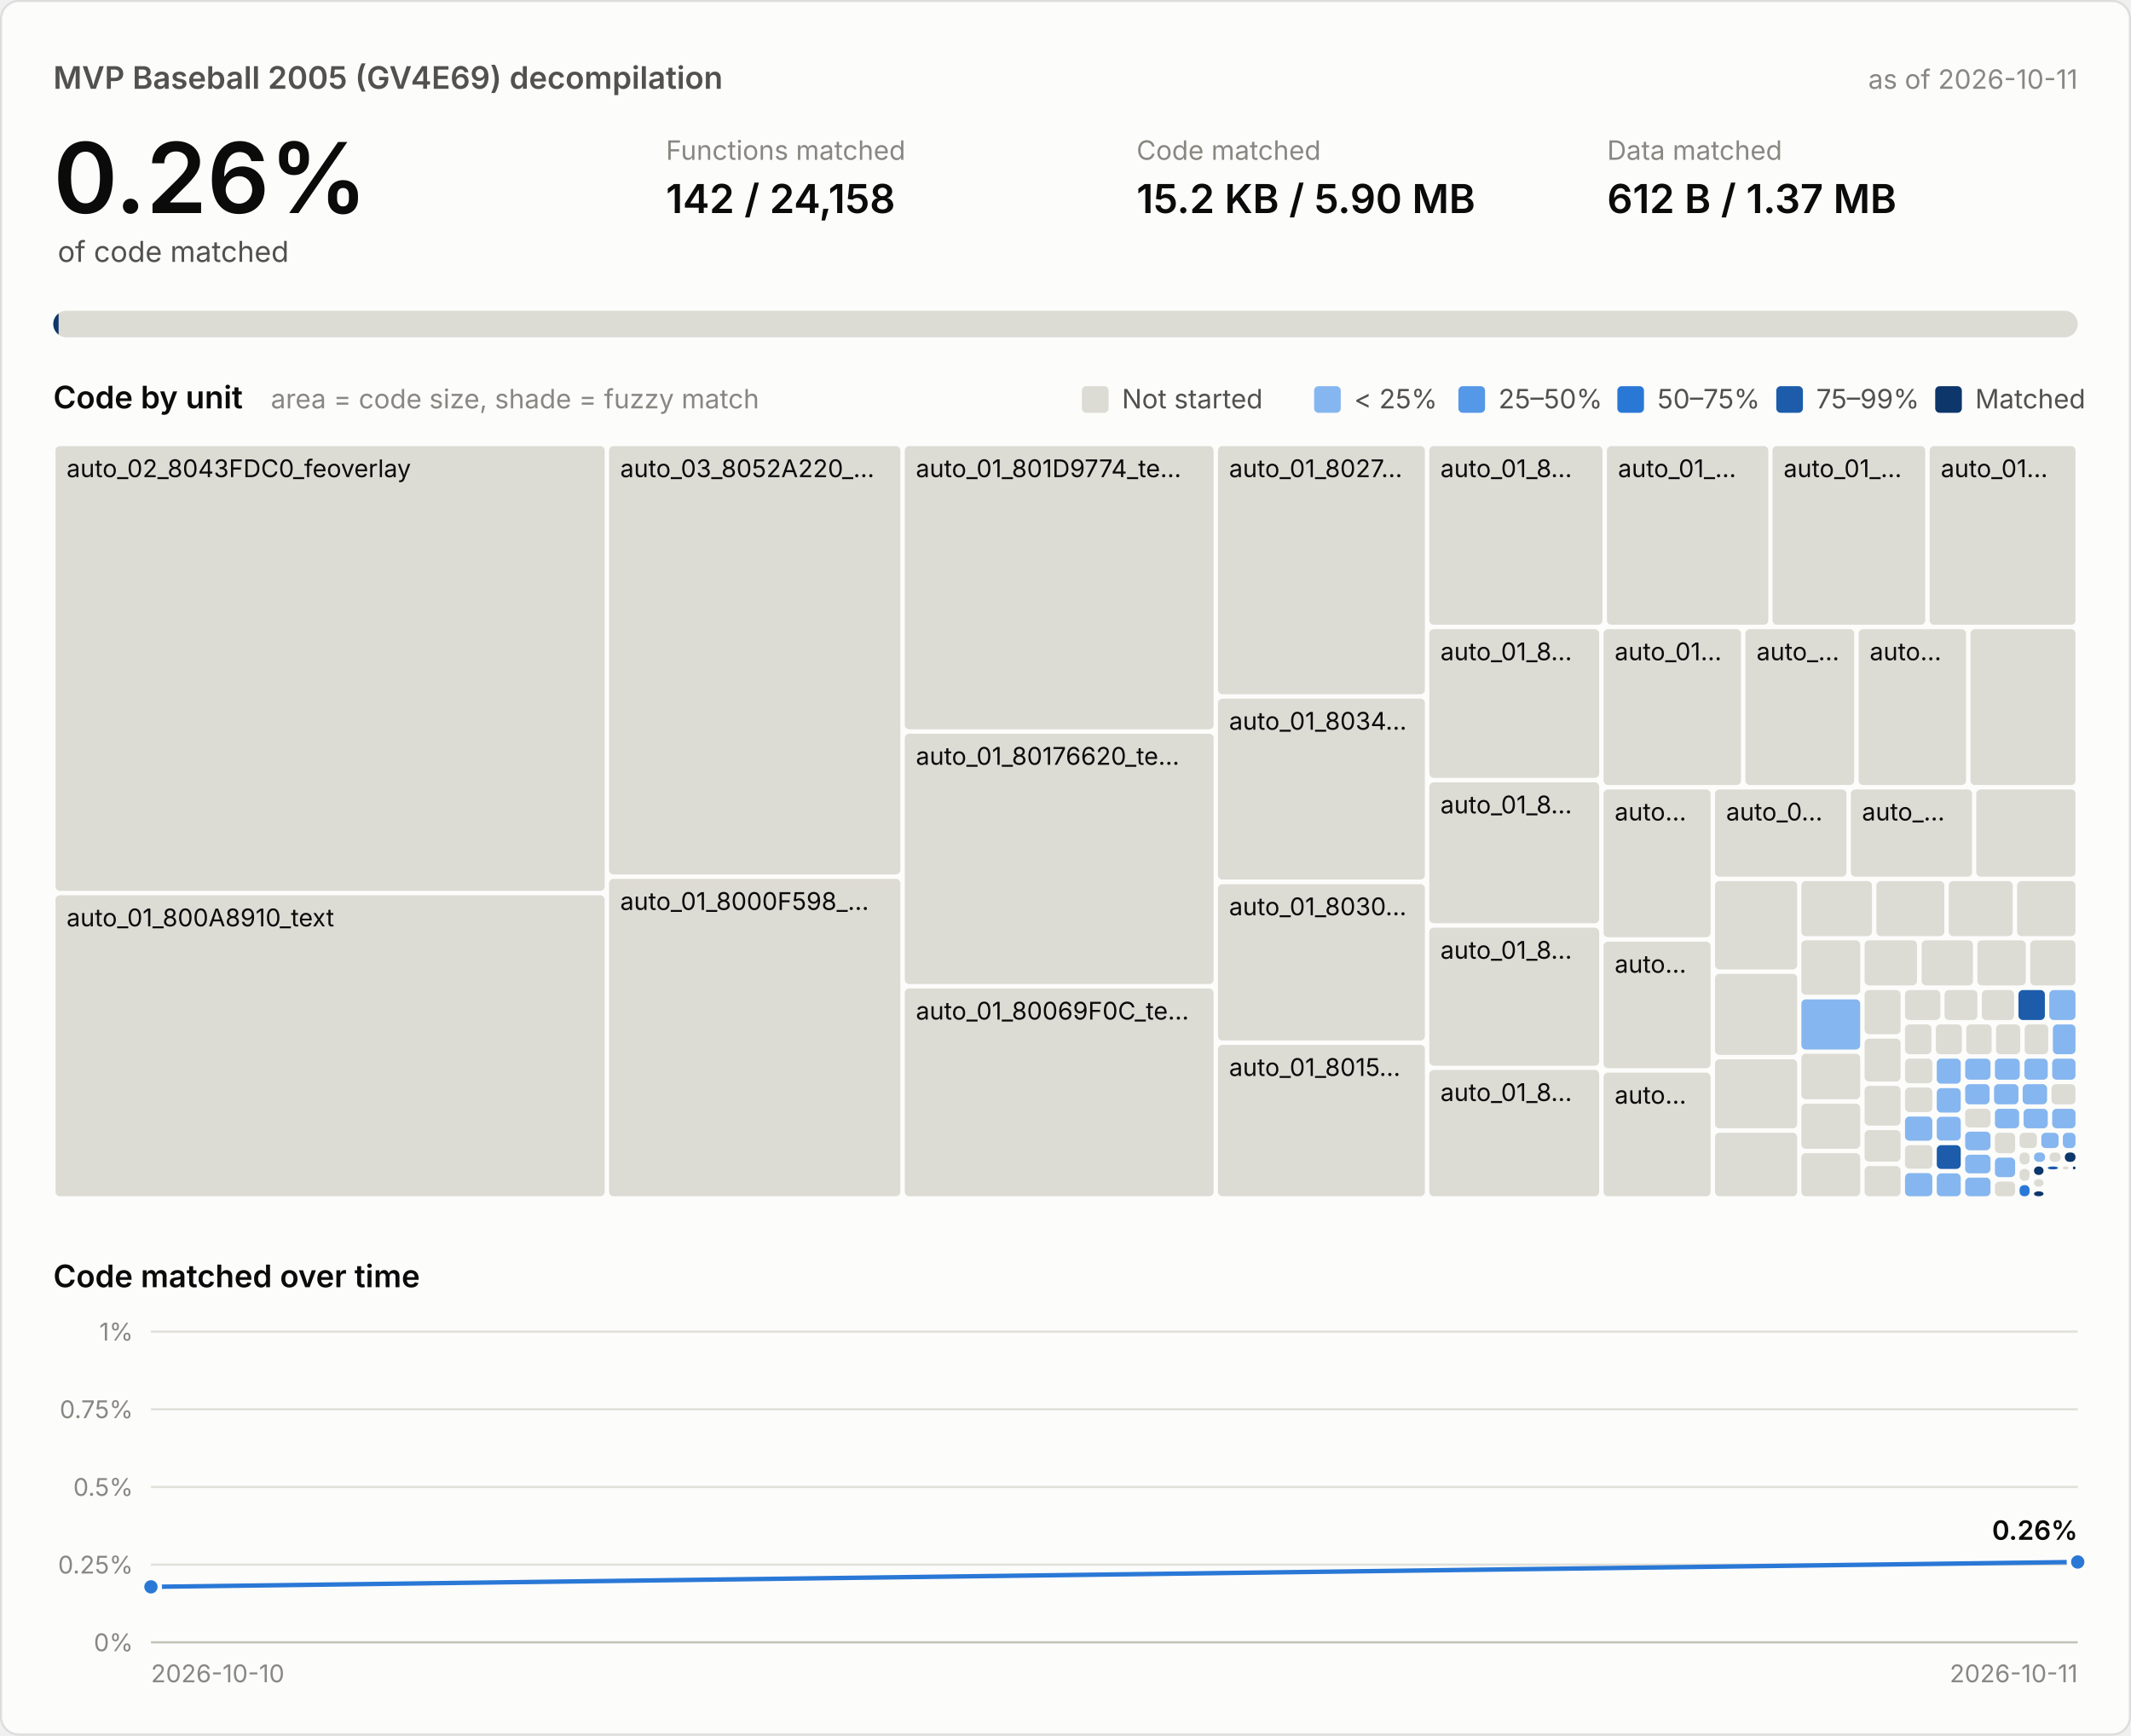
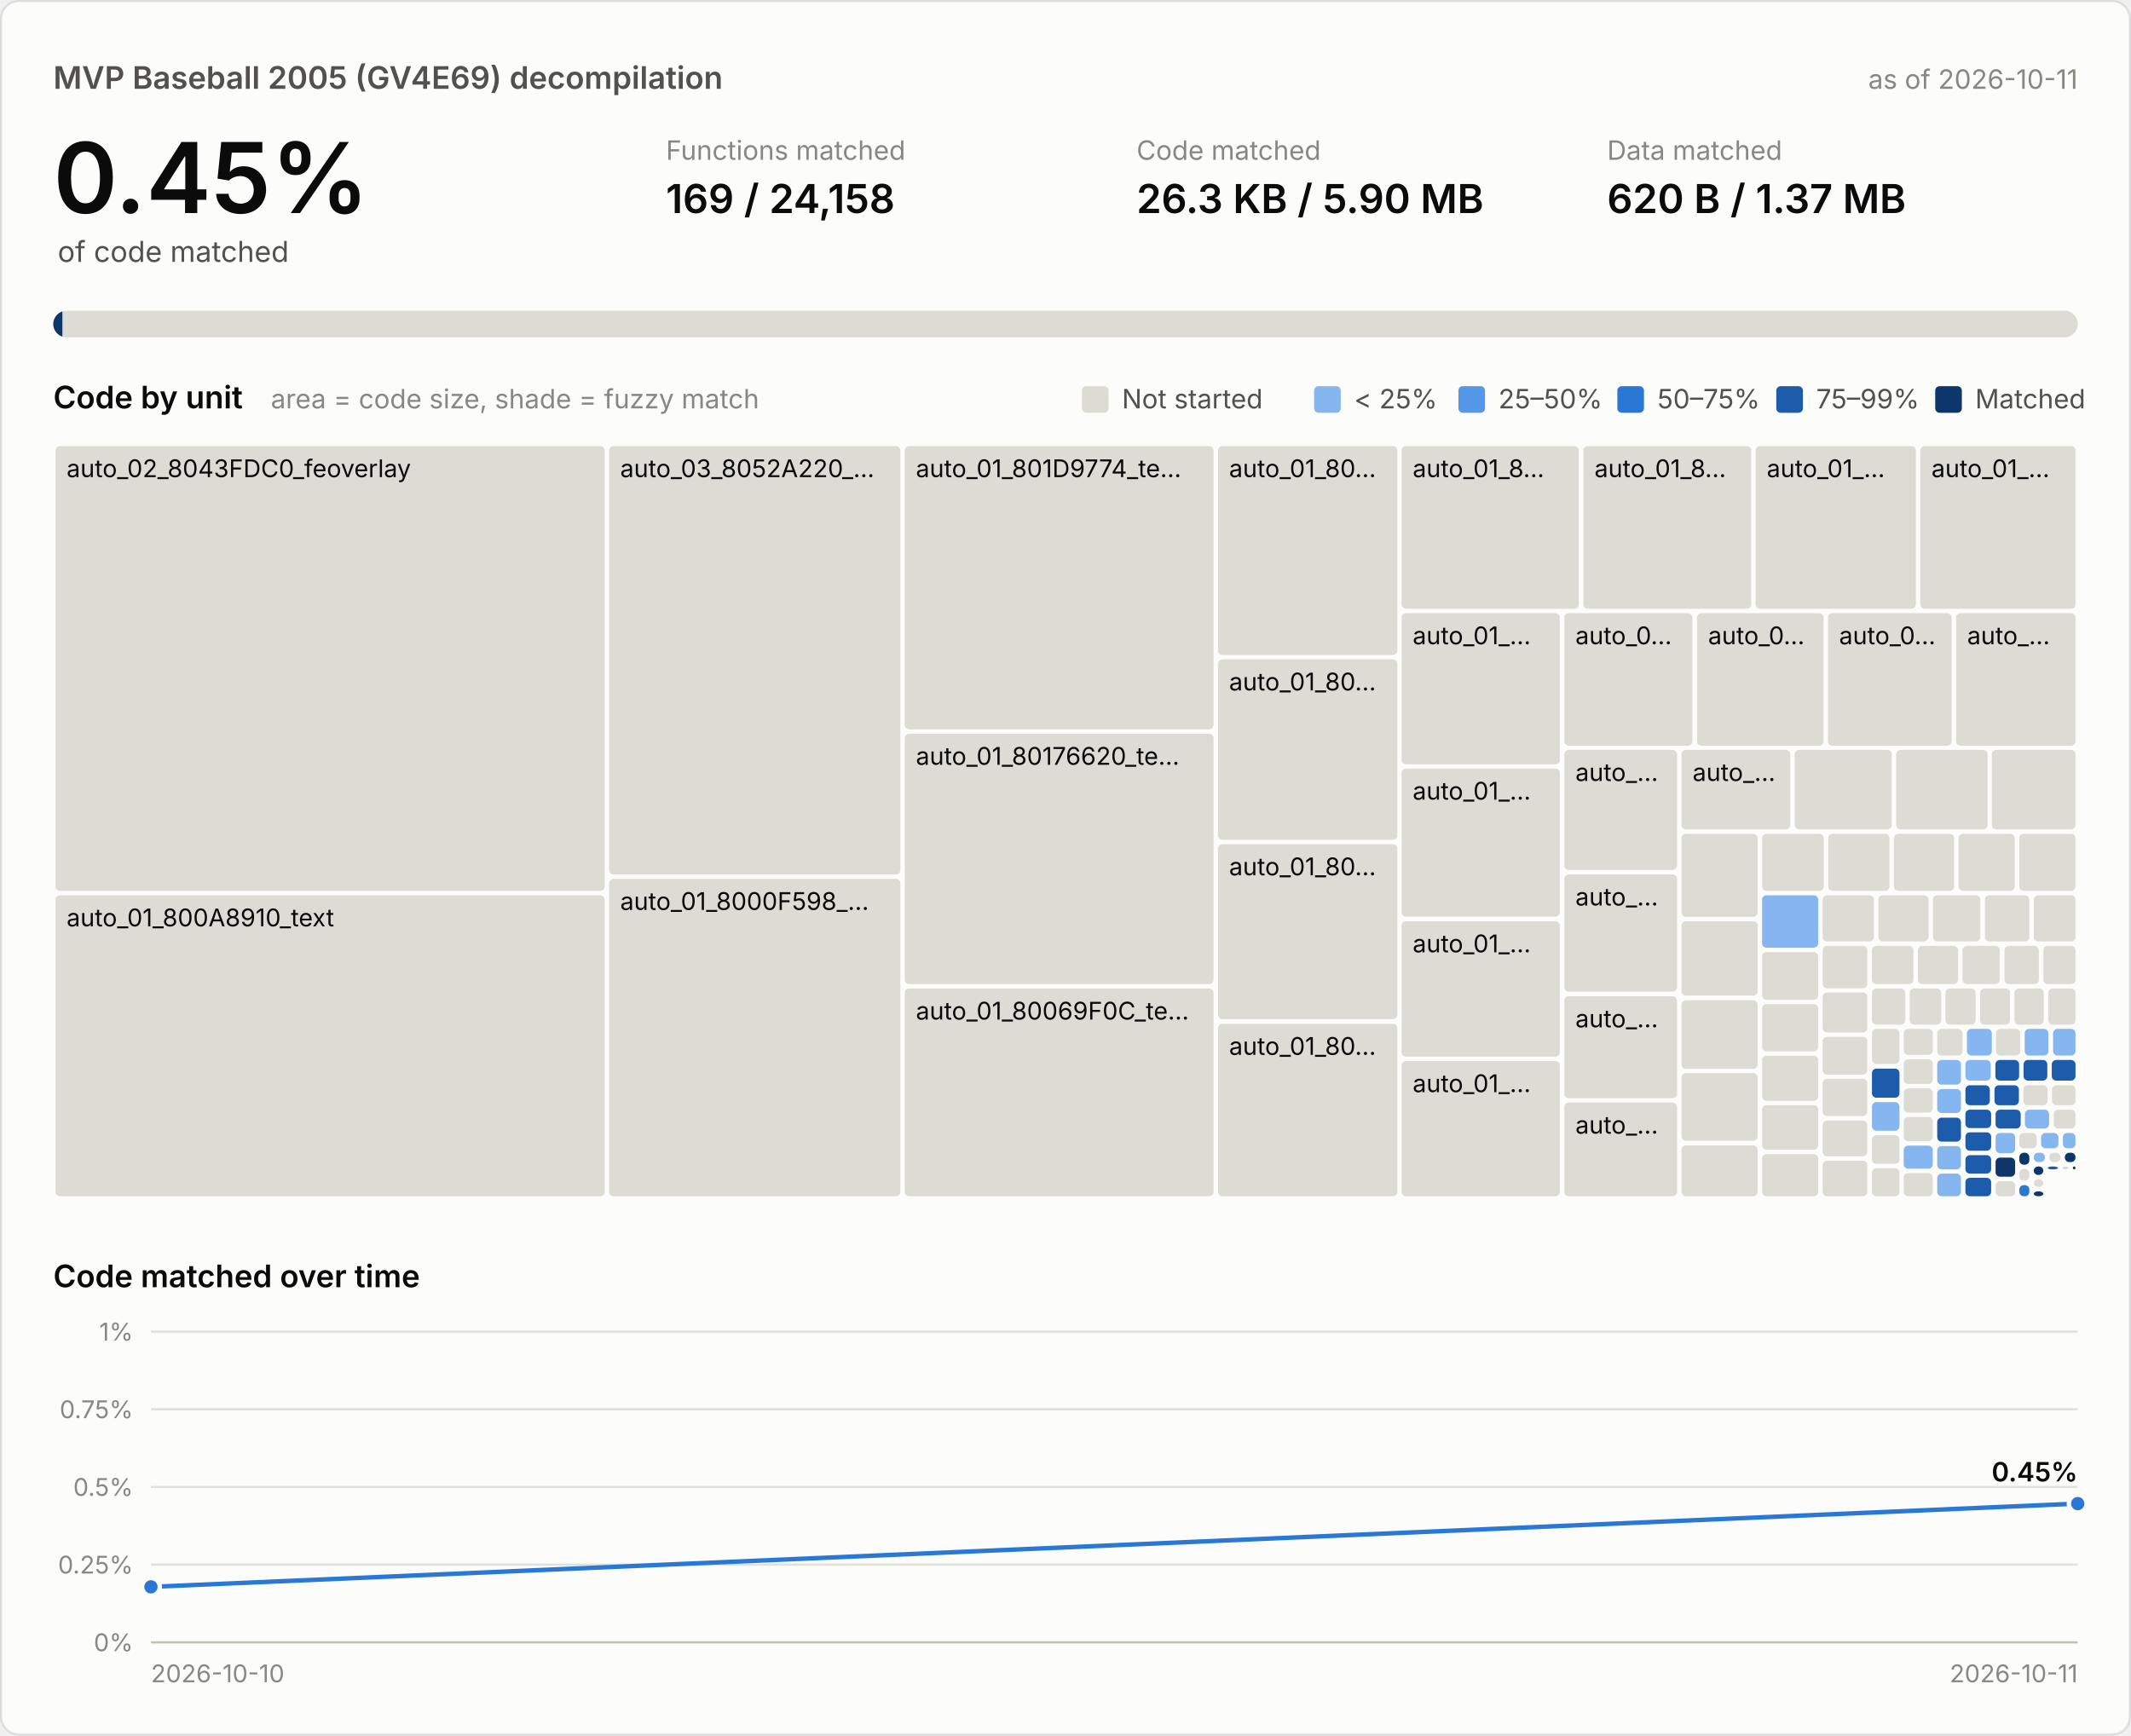
<svg xmlns="http://www.w3.org/2000/svg" width="960" height="782" viewBox="0 0 960 782" role="img" aria-labelledby="title desc">
  <style>
text { font-family: system-ui, -apple-system, "Segoe UI", sans-serif; }
.surface { fill: #fcfcfb; }
.border { fill: none; stroke: rgba(11,11,11,0.10); }
.t1 { fill: #0b0b0b; } .t2 { fill: #52514e; } .t3 { fill: #898781; }
.grid { stroke: #e1e0d9; } .axis { stroke: #c3c2b7; }
.line { fill: none; stroke: #2a78d6; } .dot { fill: #2a78d6; stroke: #fcfcfb; }
.b0 { fill: #dcdbd4; } .b1 { fill: #86b6ef; } .b2 { fill: #5598e7; }
.b3 { fill: #2a78d6; } .b4 { fill: #1c5cab; } .b5 { fill: #0d366b; }
.l0, .l1, .l2, .l3 { fill: #0b0b0b; } .l4, .l5 { fill: #ffffff; }
@media (prefers-color-scheme: dark) {
  .surface { fill: #1a1a19; }
  .border { stroke: rgba(255,255,255,0.10); }
  .t1 { fill: #ffffff; } .t2 { fill: #c3c2b7; } .t3 { fill: #898781; }
  .grid { stroke: #2c2c2a; } .axis { stroke: #383835; }
  .line { stroke: #3987e5; } .dot { fill: #3987e5; stroke: #1a1a19; }
  .b0 { fill: #383835; } .b1 { fill: #184f95; } .b2 { fill: #256abf; }
  .b3 { fill: #3987e5; } .b4 { fill: #6da7ec; } .b5 { fill: #b7d3f6; }
  .l0 { fill: #c3c2b7; } .l1, .l2 { fill: #ffffff; } .l3, .l4, .l5 { fill: #0b0b0b; }
}
</style>
  <rect x="0.5" y="0.5" width="959" height="781" rx="8" class="surface" />
  <rect x="0.5" y="0.5" width="959" height="781" rx="8" class="border" />
  <text x="24.0" y="40.0" class="t2" font-size="14" font-weight="600" text-anchor="start">MVP Baseball 2005 (GV4E69) decompilation</text>
  <text x="936.0" y="40.0" class="t3" font-size="12" font-weight="400" text-anchor="end">as of 2026-10-11</text>
-   <text x="24.0" y="96.0" class="t1" font-size="44" font-weight="600" text-anchor="start">0.26%</text>
+   <text x="24.0" y="96.0" class="t1" font-size="44" font-weight="600" text-anchor="start">0.45%</text>
  <text x="26.0" y="118.0" class="t2" font-size="13" font-weight="400" text-anchor="start">of code matched</text>
  <text x="300.0" y="72.0" class="t3" font-size="12" font-weight="400" text-anchor="start">Functions matched</text>
-   <text x="300.0" y="96.0" class="t1" font-size="18" font-weight="600" text-anchor="start">142 / 24,158</text>
+   <text x="300.0" y="96.0" class="t1" font-size="18" font-weight="600" text-anchor="start">169 / 24,158</text>
  <text x="512.0" y="72.0" class="t3" font-size="12" font-weight="400" text-anchor="start">Code matched</text>
-   <text x="512.0" y="96.0" class="t1" font-size="18" font-weight="600" text-anchor="start">15.2 KB / 5.90 MB</text>
+   <text x="512.0" y="96.0" class="t1" font-size="18" font-weight="600" text-anchor="start">26.3 KB / 5.90 MB</text>
  <text x="724.0" y="72.0" class="t3" font-size="12" font-weight="400" text-anchor="start">Data matched</text>
-   <text x="724.0" y="96.0" class="t1" font-size="18" font-weight="600" text-anchor="start">612 B / 1.37 MB</text>
+   <text x="724.0" y="96.0" class="t1" font-size="18" font-weight="600" text-anchor="start">620 B / 1.37 MB</text>
  <clipPath id="bar">
    <rect x="24" y="140" width="912" height="12" rx="6.0" />
  </clipPath>
  <rect x="24" y="140" width="912" height="12" rx="6.0" class="b0" />
-   <rect x="24" y="140" width="2.4" height="12" class="b5" clip-path="url(#bar)" />
+   <rect x="24" y="140" width="4.1" height="12" class="b5" clip-path="url(#bar)" />
  <text x="24.0" y="184.0" class="t1" font-size="14" font-weight="600" text-anchor="start">Code by unit</text>
  <text x="122.0" y="184.0" class="t3" font-size="12" font-weight="400" text-anchor="start">area = code size, shade = fuzzy match</text>
  <rect x="487.4" y="174" width="12" height="12" rx="2" class="b0" />
  <text x="505.4" y="184.0" class="t2" font-size="12" font-weight="400" text-anchor="start">Not started</text>
  <rect x="592.0" y="174" width="12" height="12" rx="2" class="b1" />
  <text x="610.0" y="184.0" class="t2" font-size="12" font-weight="400" text-anchor="start">&lt; 25%</text>
  <rect x="657.0" y="174" width="12" height="12" rx="2" class="b2" />
  <text x="675.0" y="184.0" class="t2" font-size="12" font-weight="400" text-anchor="start">25–50%</text>
  <rect x="728.6" y="174" width="12" height="12" rx="2" class="b3" />
  <text x="746.6" y="184.0" class="t2" font-size="12" font-weight="400" text-anchor="start">50–75%</text>
  <rect x="800.2" y="174" width="12" height="12" rx="2" class="b4" />
  <text x="818.2" y="184.0" class="t2" font-size="12" font-weight="400" text-anchor="start">75–99%</text>
  <rect x="871.8" y="174" width="12" height="12" rx="2" class="b5" />
  <text x="889.8" y="184.0" class="t2" font-size="12" font-weight="400" text-anchor="start">Matched</text>
  <g id="treemap">
    <rect x="25.0" y="201.0" width="247.4" height="200.4" rx="2" class="b0" />
    <text x="30.0" y="215.0" class="l0" font-size="11" font-weight="400" text-anchor="start">auto_02_8043FDC0_feoverlay</text>
    <rect x="25.0" y="403.4" width="247.4" height="135.6" rx="2" class="b0" />
    <text x="30.0" y="417.4" class="l0" font-size="11" font-weight="400" text-anchor="start">auto_01_800A8910_text</text>
    <rect x="274.4" y="201.0" width="131.2" height="193.0" rx="2" class="b0" />
    <text x="279.4" y="215.0" class="l0" font-size="11" font-weight="400" text-anchor="start">auto_03_8052A220_…</text>
    <rect x="274.4" y="396.0" width="131.2" height="143.0" rx="2" class="b0" />
    <text x="279.4" y="410.0" class="l0" font-size="11" font-weight="400" text-anchor="start">auto_01_8000F598_…</text>
    <rect x="407.6" y="201.0" width="139.1" height="127.6" rx="2" class="b0" />
    <text x="412.6" y="215.0" class="l0" font-size="11" font-weight="400" text-anchor="start">auto_01_801D9774_te…</text>
    <rect x="407.6" y="330.6" width="139.1" height="112.8" rx="2" class="b0" />
    <text x="412.6" y="344.6" class="l0" font-size="11" font-weight="400" text-anchor="start">auto_01_80176620_te…</text>
    <rect x="407.6" y="445.4" width="139.1" height="93.6" rx="2" class="b0" />
    <text x="412.6" y="459.4" class="l0" font-size="11" font-weight="400" text-anchor="start">auto_01_80069F0C_te…</text>
-     <rect x="548.7" y="201.0" width="93.2" height="111.8" rx="2" class="b0" />
-     <text x="553.7" y="215.0" class="l0" font-size="11" font-weight="400" text-anchor="start">auto_01_8027…</text>
-     <rect x="548.7" y="314.8" width="93.2" height="81.5" rx="2" class="b0" />
-     <text x="553.7" y="328.8" class="l0" font-size="11" font-weight="400" text-anchor="start">auto_01_8034…</text>
-     <rect x="548.7" y="398.4" width="93.2" height="70.4" rx="2" class="b0" />
-     <text x="553.7" y="412.4" class="l0" font-size="11" font-weight="400" text-anchor="start">auto_01_8030…</text>
-     <rect x="548.7" y="470.8" width="93.2" height="68.2" rx="2" class="b0" />
-     <text x="553.7" y="484.8" class="l0" font-size="11" font-weight="400" text-anchor="start">auto_01_8015…</text>
-     <rect x="643.9" y="201.0" width="78.0" height="80.5" rx="2" class="b0" />
-     <text x="648.9" y="215.0" class="l0" font-size="11" font-weight="400" text-anchor="start">auto_01_8…</text>
-     <rect x="723.9" y="201.0" width="72.7" height="80.5" rx="2" class="b0" />
-     <text x="728.9" y="215.0" class="l0" font-size="11" font-weight="400" text-anchor="start">auto_01_…</text>
-     <rect x="798.5" y="201.0" width="68.8" height="80.5" rx="2" class="b0" />
-     <text x="803.5" y="215.0" class="l0" font-size="11" font-weight="400" text-anchor="start">auto_01_…</text>
-     <rect x="869.3" y="201.0" width="65.7" height="80.5" rx="2" class="b0" />
-     <text x="874.3" y="215.0" class="l0" font-size="11" font-weight="400" text-anchor="start">auto_01…</text>
-     <rect x="643.9" y="283.5" width="76.5" height="67.0" rx="2" class="b0" />
-     <text x="648.9" y="297.5" class="l0" font-size="11" font-weight="400" text-anchor="start">auto_01_8…</text>
-     <rect x="643.9" y="352.5" width="76.5" height="63.5" rx="2" class="b0" />
-     <text x="648.9" y="366.5" class="l0" font-size="11" font-weight="400" text-anchor="start">auto_01_8…</text>
-     <rect x="643.9" y="418.0" width="76.5" height="62.2" rx="2" class="b0" />
-     <text x="648.9" y="432.0" class="l0" font-size="11" font-weight="400" text-anchor="start">auto_01_8…</text>
-     <rect x="643.9" y="482.1" width="76.5" height="56.9" rx="2" class="b0" />
-     <text x="648.9" y="496.1" class="l0" font-size="11" font-weight="400" text-anchor="start">auto_01_8…</text>
-     <rect x="722.4" y="283.5" width="61.9" height="70.2" rx="2" class="b0" />
-     <text x="727.4" y="297.5" class="l0" font-size="11" font-weight="400" text-anchor="start">auto_01…</text>
-     <rect x="786.3" y="283.5" width="49.0" height="70.2" rx="2" class="b0" />
-     <text x="791.3" y="297.5" class="l0" font-size="11" font-weight="400" text-anchor="start">auto_…</text>
-     <rect x="837.3" y="283.5" width="48.4" height="70.2" rx="2" class="b0" />
-     <text x="842.3" y="297.5" class="l0" font-size="11" font-weight="400" text-anchor="start">auto…</text>
-     <rect x="887.7" y="283.5" width="47.3" height="70.2" rx="2" class="b0" />
-     <rect x="722.4" y="355.7" width="48.2" height="66.6" rx="2" class="b0" />
-     <text x="727.4" y="369.7" class="l0" font-size="11" font-weight="400" text-anchor="start">auto…</text>
-     <rect x="722.4" y="424.3" width="48.2" height="57.0" rx="2" class="b0" />
-     <text x="727.4" y="438.3" class="l0" font-size="11" font-weight="400" text-anchor="start">auto…</text>
-     <rect x="722.4" y="483.3" width="48.2" height="55.7" rx="2" class="b0" />
-     <text x="727.4" y="497.3" class="l0" font-size="11" font-weight="400" text-anchor="start">auto…</text>
-     <rect x="772.6" y="355.7" width="59.2" height="39.3" rx="2" class="b0" />
-     <text x="777.6" y="369.7" class="l0" font-size="11" font-weight="400" text-anchor="start">auto_0…</text>
-     <rect x="833.8" y="355.7" width="54.6" height="39.3" rx="2" class="b0" />
-     <text x="838.8" y="369.7" class="l0" font-size="11" font-weight="400" text-anchor="start">auto_…</text>
-     <rect x="890.3" y="355.7" width="44.7" height="39.3" rx="2" class="b0" />
-     <rect x="772.6" y="397.0" width="37.0" height="39.8" rx="2" class="b0" />
-     <rect x="772.6" y="438.8" width="37.0" height="36.5" rx="2" class="b0" />
-     <rect x="772.6" y="477.3" width="37.0" height="31.1" rx="2" class="b0" />
-     <rect x="772.6" y="510.4" width="37.0" height="28.6" rx="2" class="b0" />
-     <rect x="811.5" y="397.0" width="31.8" height="24.8" rx="2" class="b0" />
-     <rect x="845.3" y="397.0" width="30.6" height="24.8" rx="2" class="b0" />
-     <rect x="877.9" y="397.0" width="28.8" height="24.8" rx="2" class="b0" />
-     <rect x="908.7" y="397.0" width="26.3" height="24.8" rx="2" class="b0" />
-     <rect x="811.5" y="423.7" width="26.5" height="24.5" rx="2" class="b0" />
-     <rect x="811.5" y="450.3" width="26.5" height="22.6" rx="2" class="b1" />
-     <rect x="811.5" y="474.8" width="26.5" height="20.5" rx="2" class="b0" />
-     <rect x="811.5" y="497.3" width="26.5" height="20.3" rx="2" class="b0" />
-     <rect x="811.5" y="519.6" width="26.5" height="19.4" rx="2" class="b0" />
-     <rect x="840.0" y="423.7" width="23.6" height="20.3" rx="2" class="b0" />
-     <rect x="865.7" y="423.7" width="23.1" height="20.3" rx="2" class="b0" />
-     <rect x="890.8" y="423.7" width="21.8" height="20.3" rx="2" class="b0" />
-     <rect x="914.6" y="423.7" width="20.4" height="20.3" rx="2" class="b0" />
-     <rect x="840.0" y="446.1" width="16.2" height="19.9" rx="2" class="b0" />
-     <rect x="840.0" y="468.0" width="16.2" height="19.3" rx="2" class="b0" />
-     <rect x="840.0" y="489.3" width="16.2" height="17.9" rx="2" class="b0" />
-     <rect x="840.0" y="509.2" width="16.2" height="14.2" rx="2" class="b0" />
-     <rect x="840.0" y="525.4" width="16.2" height="13.6" rx="2" class="b0" />
-     <rect x="858.2" y="446.1" width="15.9" height="13.5" rx="2" class="b0" />
-     <rect x="876.0" y="446.1" width="14.8" height="13.5" rx="2" class="b0" />
-     <rect x="892.8" y="446.1" width="14.5" height="13.5" rx="2" class="b0" />
-     <rect x="909.3" y="446.1" width="11.9" height="13.5" rx="2" class="b4" />
-     <rect x="923.2" y="446.1" width="11.8" height="13.5" rx="2" class="b1" />
-     <rect x="858.2" y="461.6" width="11.9" height="13.4" rx="2" class="b0" />
-     <rect x="872.1" y="461.6" width="11.7" height="13.4" rx="2" class="b0" />
-     <rect x="885.8" y="461.6" width="11.4" height="13.4" rx="2" class="b0" />
-     <rect x="899.2" y="461.6" width="10.9" height="13.4" rx="2" class="b0" />
-     <rect x="912.1" y="461.6" width="10.6" height="13.4" rx="2" class="b0" />
-     <rect x="924.8" y="461.6" width="10.2" height="13.4" rx="2" class="b1" />
-     <rect x="858.2" y="477.0" width="12.3" height="11.1" rx="2" class="b0" />
-     <rect x="858.2" y="490.0" width="12.3" height="11.1" rx="2" class="b0" />
-     <rect x="858.2" y="503.1" width="12.3" height="10.9" rx="2" class="b1" />
-     <rect x="858.2" y="516.0" width="12.3" height="10.6" rx="2" class="b0" />
-     <rect x="858.2" y="528.6" width="12.3" height="10.4" rx="2" class="b1" />
-     <rect x="872.5" y="477.0" width="10.8" height="11.3" rx="2" class="b1" />
-     <rect x="872.5" y="490.3" width="10.8" height="11.0" rx="2" class="b1" />
-     <rect x="872.5" y="503.2" width="10.8" height="10.7" rx="2" class="b1" />
-     <rect x="872.5" y="516.0" width="10.8" height="10.7" rx="2" class="b4" />
-     <rect x="872.5" y="528.7" width="10.8" height="10.3" rx="2" class="b1" />
-     <rect x="885.3" y="477.0" width="11.4" height="9.5" rx="2" class="b1" />
-     <rect x="898.7" y="477.0" width="11.2" height="9.5" rx="2" class="b1" />
-     <rect x="912.0" y="477.0" width="10.5" height="9.5" rx="2" class="b1" />
-     <rect x="924.5" y="477.0" width="10.5" height="9.5" rx="2" class="b1" />
-     <rect x="885.3" y="488.5" width="11.0" height="9.1" rx="2" class="b1" />
-     <rect x="898.3" y="488.5" width="11.0" height="9.1" rx="2" class="b1" />
-     <rect x="911.2" y="488.5" width="11.0" height="9.1" rx="2" class="b1" />
-     <rect x="924.2" y="488.5" width="10.8" height="9.1" rx="2" class="b0" />
-     <rect x="885.3" y="499.6" width="11.4" height="8.4" rx="2" class="b0" />
-     <rect x="885.3" y="509.9" width="11.4" height="8.4" rx="2" class="b1" />
-     <rect x="885.3" y="520.3" width="11.4" height="8.4" rx="2" class="b1" />
-     <rect x="885.3" y="530.6" width="11.4" height="8.4" rx="2" class="b1" />
-     <rect x="898.7" y="499.6" width="10.9" height="8.8" rx="2" class="b1" />
-     <rect x="911.6" y="499.6" width="10.9" height="8.8" rx="2" class="b1" />
-     <rect x="924.5" y="499.6" width="10.5" height="8.8" rx="2" class="b1" />
-     <rect x="898.7" y="510.4" width="9.1" height="9.2" rx="2" class="b0" />
-     <rect x="898.7" y="521.6" width="9.1" height="8.8" rx="2" class="b1" />
-     <rect x="898.7" y="532.4" width="9.1" height="6.6" rx="2" class="b0" />
-     <rect x="909.8" y="510.4" width="7.8" height="6.9" rx="2" class="b0" />
-     <rect x="919.6" y="510.4" width="7.8" height="6.9" rx="2" class="b1" />
-     <rect x="929.3" y="510.4" width="5.7" height="6.9" rx="2" class="b1" />
-     <rect x="909.8" y="519.3" width="4.5" height="5.4" rx="2" class="b0" />
-     <rect x="909.8" y="526.7" width="4.5" height="5.3" rx="2" class="b0" />
-     <rect x="909.8" y="534.0" width="4.5" height="5.0" rx="2" class="b3" />
-     <rect x="916.3" y="519.3" width="5.0" height="4.2" rx="2" class="b1" />
-     <rect x="923.3" y="519.3" width="5.0" height="4.2" rx="2" class="b0" />
-     <rect x="930.2" y="519.3" width="4.8" height="4.2" rx="2" class="b5" />
-     <rect x="916.3" y="525.6" width="4.3" height="3.8" rx="2" class="b5" />
-     <rect x="916.3" y="531.3" width="4.3" height="3.4" rx="2" class="b0" />
-     <rect x="916.3" y="536.8" width="4.3" height="2.2" rx="2" class="b5" />
+     <rect x="548.7" y="201.0" width="80.8" height="94.1" rx="2" class="b0" />
+     <text x="553.7" y="215.0" class="l0" font-size="11" font-weight="400" text-anchor="start">auto_01_80…</text>
+     <rect x="548.7" y="297.1" width="80.8" height="81.3" rx="2" class="b0" />
+     <text x="553.7" y="311.1" class="l0" font-size="11" font-weight="400" text-anchor="start">auto_01_80…</text>
+     <rect x="548.7" y="380.4" width="80.8" height="78.8" rx="2" class="b0" />
+     <text x="553.7" y="394.4" class="l0" font-size="11" font-weight="400" text-anchor="start">auto_01_80…</text>
+     <rect x="548.7" y="461.3" width="80.8" height="77.7" rx="2" class="b0" />
+     <text x="553.7" y="475.3" class="l0" font-size="11" font-weight="400" text-anchor="start">auto_01_80…</text>
+     <rect x="631.4" y="201.0" width="79.8" height="73.3" rx="2" class="b0" />
+     <text x="636.4" y="215.0" class="l0" font-size="11" font-weight="400" text-anchor="start">auto_01_8…</text>
+     <rect x="713.3" y="201.0" width="75.6" height="73.3" rx="2" class="b0" />
+     <text x="718.3" y="215.0" class="l0" font-size="11" font-weight="400" text-anchor="start">auto_01_8…</text>
+     <rect x="790.9" y="201.0" width="72.2" height="73.3" rx="2" class="b0" />
+     <text x="795.9" y="215.0" class="l0" font-size="11" font-weight="400" text-anchor="start">auto_01_…</text>
+     <rect x="865.1" y="201.0" width="69.9" height="73.3" rx="2" class="b0" />
+     <text x="870.1" y="215.0" class="l0" font-size="11" font-weight="400" text-anchor="start">auto_01_…</text>
+     <rect x="631.4" y="276.3" width="71.3" height="68.1" rx="2" class="b0" />
+     <text x="636.4" y="290.3" class="l0" font-size="11" font-weight="400" text-anchor="start">auto_01_…</text>
+     <rect x="631.4" y="346.3" width="71.3" height="66.7" rx="2" class="b0" />
+     <text x="636.4" y="360.3" class="l0" font-size="11" font-weight="400" text-anchor="start">auto_01_…</text>
+     <rect x="631.4" y="415.1" width="71.3" height="61.0" rx="2" class="b0" />
+     <text x="636.4" y="429.1" class="l0" font-size="11" font-weight="400" text-anchor="start">auto_01_…</text>
+     <rect x="631.4" y="478.1" width="71.3" height="60.9" rx="2" class="b0" />
+     <text x="636.4" y="492.1" class="l0" font-size="11" font-weight="400" text-anchor="start">auto_01_…</text>
+     <rect x="704.7" y="276.3" width="57.7" height="59.7" rx="2" class="b0" />
+     <text x="709.7" y="290.3" class="l0" font-size="11" font-weight="400" text-anchor="start">auto_0…</text>
+     <rect x="764.5" y="276.3" width="57.0" height="59.7" rx="2" class="b0" />
+     <text x="769.5" y="290.3" class="l0" font-size="11" font-weight="400" text-anchor="start">auto_0…</text>
+     <rect x="823.5" y="276.3" width="55.7" height="59.7" rx="2" class="b0" />
+     <text x="828.5" y="290.3" class="l0" font-size="11" font-weight="400" text-anchor="start">auto_0…</text>
+     <rect x="881.2" y="276.3" width="53.8" height="59.7" rx="2" class="b0" />
+     <text x="886.2" y="290.3" class="l0" font-size="11" font-weight="400" text-anchor="start">auto_…</text>
+     <rect x="704.7" y="337.9" width="50.8" height="54.1" rx="2" class="b0" />
+     <text x="709.7" y="351.9" class="l0" font-size="11" font-weight="400" text-anchor="start">auto_…</text>
+     <rect x="704.7" y="394.0" width="50.8" height="52.8" rx="2" class="b0" />
+     <text x="709.7" y="408.0" class="l0" font-size="11" font-weight="400" text-anchor="start">auto_…</text>
+     <rect x="704.7" y="448.9" width="50.8" height="45.9" rx="2" class="b0" />
+     <text x="709.7" y="462.9" class="l0" font-size="11" font-weight="400" text-anchor="start">auto_…</text>
+     <rect x="704.7" y="496.8" width="50.8" height="42.2" rx="2" class="b0" />
+     <text x="709.7" y="510.8" class="l0" font-size="11" font-weight="400" text-anchor="start">auto_…</text>
+     <rect x="757.5" y="337.9" width="49.0" height="35.8" rx="2" class="b0" />
+     <text x="762.5" y="351.9" class="l0" font-size="11" font-weight="400" text-anchor="start">auto_…</text>
+     <rect x="808.5" y="337.9" width="43.7" height="35.8" rx="2" class="b0" />
+     <rect x="854.2" y="337.9" width="41.2" height="35.8" rx="2" class="b0" />
+     <rect x="897.3" y="337.9" width="37.7" height="35.8" rx="2" class="b0" />
+     <rect x="757.5" y="375.7" width="34.3" height="37.4" rx="2" class="b0" />
+     <rect x="757.5" y="415.1" width="34.3" height="33.5" rx="2" class="b0" />
+     <rect x="757.5" y="450.7" width="34.3" height="30.9" rx="2" class="b0" />
+     <rect x="757.5" y="483.5" width="34.3" height="30.5" rx="2" class="b0" />
+     <rect x="757.5" y="516.1" width="34.3" height="22.9" rx="2" class="b0" />
+     <rect x="793.8" y="375.7" width="27.8" height="25.7" rx="2" class="b0" />
+     <rect x="823.6" y="375.7" width="27.6" height="25.7" rx="2" class="b0" />
+     <rect x="853.2" y="375.7" width="27.1" height="25.7" rx="2" class="b0" />
+     <rect x="882.3" y="375.7" width="25.3" height="25.7" rx="2" class="b0" />
+     <rect x="909.7" y="375.7" width="25.3" height="25.7" rx="2" class="b0" />
+     <rect x="793.8" y="403.4" width="25.3" height="23.6" rx="2" class="b1" />
+     <rect x="793.8" y="429.0" width="25.3" height="21.5" rx="2" class="b0" />
+     <rect x="793.8" y="452.4" width="25.3" height="21.3" rx="2" class="b0" />
+     <rect x="793.8" y="475.7" width="25.3" height="20.3" rx="2" class="b0" />
+     <rect x="793.8" y="498.0" width="25.3" height="20.0" rx="2" class="b0" />
+     <rect x="793.8" y="520.0" width="25.3" height="19.0" rx="2" class="b0" />
+     <rect x="821.1" y="403.4" width="23.1" height="20.8" rx="2" class="b0" />
+     <rect x="846.2" y="403.4" width="22.6" height="20.8" rx="2" class="b0" />
+     <rect x="870.8" y="403.4" width="21.3" height="20.8" rx="2" class="b0" />
+     <rect x="894.2" y="403.4" width="20.0" height="20.8" rx="2" class="b0" />
+     <rect x="916.2" y="403.4" width="18.8" height="20.8" rx="2" class="b0" />
+     <rect x="821.1" y="426.2" width="20.1" height="19.1" rx="2" class="b0" />
+     <rect x="821.1" y="447.2" width="20.1" height="18.0" rx="2" class="b0" />
+     <rect x="821.1" y="467.2" width="20.1" height="17.0" rx="2" class="b0" />
+     <rect x="821.1" y="486.1" width="20.1" height="16.8" rx="2" class="b0" />
+     <rect x="821.1" y="504.9" width="20.1" height="16.1" rx="2" class="b0" />
+     <rect x="821.1" y="523.0" width="20.1" height="16.0" rx="2" class="b0" />
+     <rect x="843.3" y="426.2" width="18.7" height="17.2" rx="2" class="b0" />
+     <rect x="864.0" y="426.2" width="18.1" height="17.2" rx="2" class="b0" />
+     <rect x="884.1" y="426.2" width="16.8" height="17.2" rx="2" class="b0" />
+     <rect x="903.0" y="426.2" width="15.5" height="17.2" rx="2" class="b0" />
+     <rect x="920.5" y="426.2" width="14.5" height="17.2" rx="2" class="b0" />
+     <rect x="843.3" y="445.4" width="15.0" height="16.3" rx="2" class="b0" />
+     <rect x="860.3" y="445.4" width="14.2" height="16.3" rx="2" class="b0" />
+     <rect x="876.4" y="445.4" width="13.6" height="16.3" rx="2" class="b0" />
+     <rect x="892.0" y="445.4" width="13.5" height="16.3" rx="2" class="b0" />
+     <rect x="907.5" y="445.4" width="13.2" height="16.3" rx="2" class="b0" />
+     <rect x="922.7" y="445.4" width="12.3" height="16.3" rx="2" class="b0" />
+     <rect x="843.3" y="463.6" width="12.4" height="15.8" rx="2" class="b0" />
+     <rect x="843.3" y="481.5" width="12.4" height="13.1" rx="2" class="b4" />
+     <rect x="843.3" y="496.6" width="12.4" height="12.9" rx="2" class="b1" />
+     <rect x="843.3" y="511.5" width="12.4" height="12.9" rx="2" class="b0" />
+     <rect x="843.3" y="526.4" width="12.4" height="12.6" rx="2" class="b0" />
+     <rect x="857.6" y="463.6" width="13.1" height="11.7" rx="2" class="b0" />
+     <rect x="857.6" y="477.3" width="13.1" height="11.1" rx="2" class="b0" />
+     <rect x="857.6" y="490.4" width="13.1" height="10.9" rx="2" class="b0" />
+     <rect x="857.6" y="503.3" width="13.1" height="10.9" rx="2" class="b0" />
+     <rect x="857.6" y="516.2" width="13.1" height="10.4" rx="2" class="b1" />
+     <rect x="857.6" y="528.6" width="13.1" height="10.4" rx="2" class="b0" />
+     <rect x="872.7" y="463.6" width="11.4" height="12.0" rx="2" class="b0" />
+     <rect x="886.1" y="463.6" width="11.2" height="12.0" rx="2" class="b1" />
+     <rect x="899.2" y="463.6" width="10.9" height="12.0" rx="2" class="b0" />
+     <rect x="912.1" y="463.6" width="10.7" height="12.0" rx="2" class="b1" />
+     <rect x="924.9" y="463.6" width="10.1" height="12.0" rx="2" class="b1" />
+     <rect x="872.7" y="477.6" width="10.7" height="11.1" rx="2" class="b1" />
+     <rect x="872.7" y="490.7" width="10.7" height="10.8" rx="2" class="b1" />
+     <rect x="872.7" y="503.6" width="10.7" height="10.8" rx="2" class="b4" />
+     <rect x="872.7" y="516.4" width="10.7" height="10.5" rx="2" class="b1" />
+     <rect x="872.7" y="528.8" width="10.7" height="10.2" rx="2" class="b1" />
+     <rect x="885.4" y="477.6" width="11.4" height="9.3" rx="2" class="b1" />
+     <rect x="898.9" y="477.6" width="10.7" height="9.3" rx="2" class="b4" />
+     <rect x="911.6" y="477.6" width="10.7" height="9.3" rx="2" class="b4" />
+     <rect x="924.3" y="477.6" width="10.7" height="9.3" rx="2" class="b4" />
+     <rect x="885.4" y="489.0" width="11.0" height="9.0" rx="2" class="b4" />
+     <rect x="898.5" y="489.0" width="11.0" height="9.0" rx="2" class="b4" />
+     <rect x="911.5" y="489.0" width="10.9" height="9.0" rx="2" class="b0" />
+     <rect x="924.4" y="489.0" width="10.6" height="9.0" rx="2" class="b0" />
+     <rect x="885.4" y="500.0" width="11.6" height="8.3" rx="2" class="b4" />
+     <rect x="885.4" y="510.2" width="11.6" height="8.3" rx="2" class="b4" />
+     <rect x="885.4" y="520.5" width="11.6" height="8.3" rx="2" class="b4" />
+     <rect x="885.4" y="530.7" width="11.6" height="8.3" rx="2" class="b4" />
+     <rect x="899.0" y="500.0" width="11.3" height="8.5" rx="2" class="b4" />
+     <rect x="912.2" y="500.0" width="10.9" height="8.5" rx="2" class="b1" />
+     <rect x="925.2" y="500.0" width="9.8" height="8.5" rx="2" class="b0" />
+     <rect x="899.0" y="510.5" width="8.8" height="9.1" rx="2" class="b1" />
+     <rect x="899.0" y="521.6" width="8.8" height="8.6" rx="2" class="b5" />
+     <rect x="899.0" y="532.2" width="8.8" height="6.8" rx="2" class="b0" />
+     <rect x="909.7" y="510.5" width="7.8" height="6.9" rx="2" class="b0" />
+     <rect x="919.5" y="510.5" width="7.8" height="6.9" rx="2" class="b1" />
+     <rect x="929.3" y="510.5" width="5.7" height="6.9" rx="2" class="b1" />
+     <rect x="909.7" y="519.4" width="4.5" height="5.4" rx="2" class="b5" />
+     <rect x="909.7" y="526.7" width="4.5" height="5.3" rx="2" class="b0" />
+     <rect x="909.7" y="534.0" width="4.5" height="5.0" rx="2" class="b3" />
+     <rect x="916.2" y="519.4" width="5.0" height="4.2" rx="2" class="b1" />
+     <rect x="923.2" y="519.4" width="5.0" height="4.2" rx="2" class="b0" />
+     <rect x="930.2" y="519.4" width="4.8" height="4.2" rx="2" class="b5" />
+     <rect x="916.2" y="525.6" width="4.3" height="3.8" rx="2" class="b5" />
+     <rect x="916.2" y="531.4" width="4.3" height="3.4" rx="2" class="b0" />
+     <rect x="916.2" y="536.8" width="4.3" height="2.2" rx="2" class="b5" />
    <rect x="922.5" y="525.6" width="4.6" height="1.3" rx="2" class="b4" />
-     <rect x="929.2" y="525.6" width="2.7" height="1.3" rx="2" class="b0" />
+     <rect x="929.1" y="525.6" width="2.7" height="1.3" rx="2" class="b0" />
    <rect x="933.8" y="525.6" width="1.2" height="1.3" rx="2" class="b5" />
  </g>
  <text x="24.0" y="580.0" class="t1" font-size="14" font-weight="600" text-anchor="start">Code matched over time</text>
  <line x1="68" y1="740.0" x2="936" y2="740.0" class="axis" stroke-width="1" />
  <text x="60.0" y="744.0" class="t3" font-size="11" font-weight="400" text-anchor="end">0%</text>
  <line x1="68" y1="705.0" x2="936" y2="705.0" class="grid" stroke-width="1" />
  <text x="60.0" y="709.0" class="t3" font-size="11" font-weight="400" text-anchor="end">0.25%</text>
  <line x1="68" y1="670.0" x2="936" y2="670.0" class="grid" stroke-width="1" />
  <text x="60.0" y="674.0" class="t3" font-size="11" font-weight="400" text-anchor="end">0.5%</text>
  <line x1="68" y1="635.0" x2="936" y2="635.0" class="grid" stroke-width="1" />
  <text x="60.0" y="639.0" class="t3" font-size="11" font-weight="400" text-anchor="end">0.75%</text>
  <line x1="68" y1="600.0" x2="936" y2="600.0" class="grid" stroke-width="1" />
  <text x="60.0" y="604.0" class="t3" font-size="11" font-weight="400" text-anchor="end">1%</text>
-   <polyline points="68.0,715.0 936.0,703.8" class="line" stroke-width="2" stroke-linejoin="round" stroke-linecap="round" />
+   <polyline points="68.0,715.0 936.0,677.5" class="line" stroke-width="2" stroke-linejoin="round" stroke-linecap="round" />
  <circle cx="68.0" cy="715.0" r="4" class="dot" stroke-width="2" />
-   <circle cx="936.0" cy="703.8" r="4" class="dot" stroke-width="2" />
-   <text x="936.0" y="693.8" class="t1" font-size="12" font-weight="600" text-anchor="end">0.26%</text>
+   <circle cx="936.0" cy="677.5" r="4" class="dot" stroke-width="2" />
+   <text x="936.0" y="667.5" class="t1" font-size="12" font-weight="600" text-anchor="end">0.45%</text>
  <text x="68.0" y="758.0" class="t3" font-size="11" font-weight="400" text-anchor="start">2026-10-10</text>
  <text x="936.0" y="758.0" class="t3" font-size="11" font-weight="400" text-anchor="end">2026-10-11</text>
</svg>
